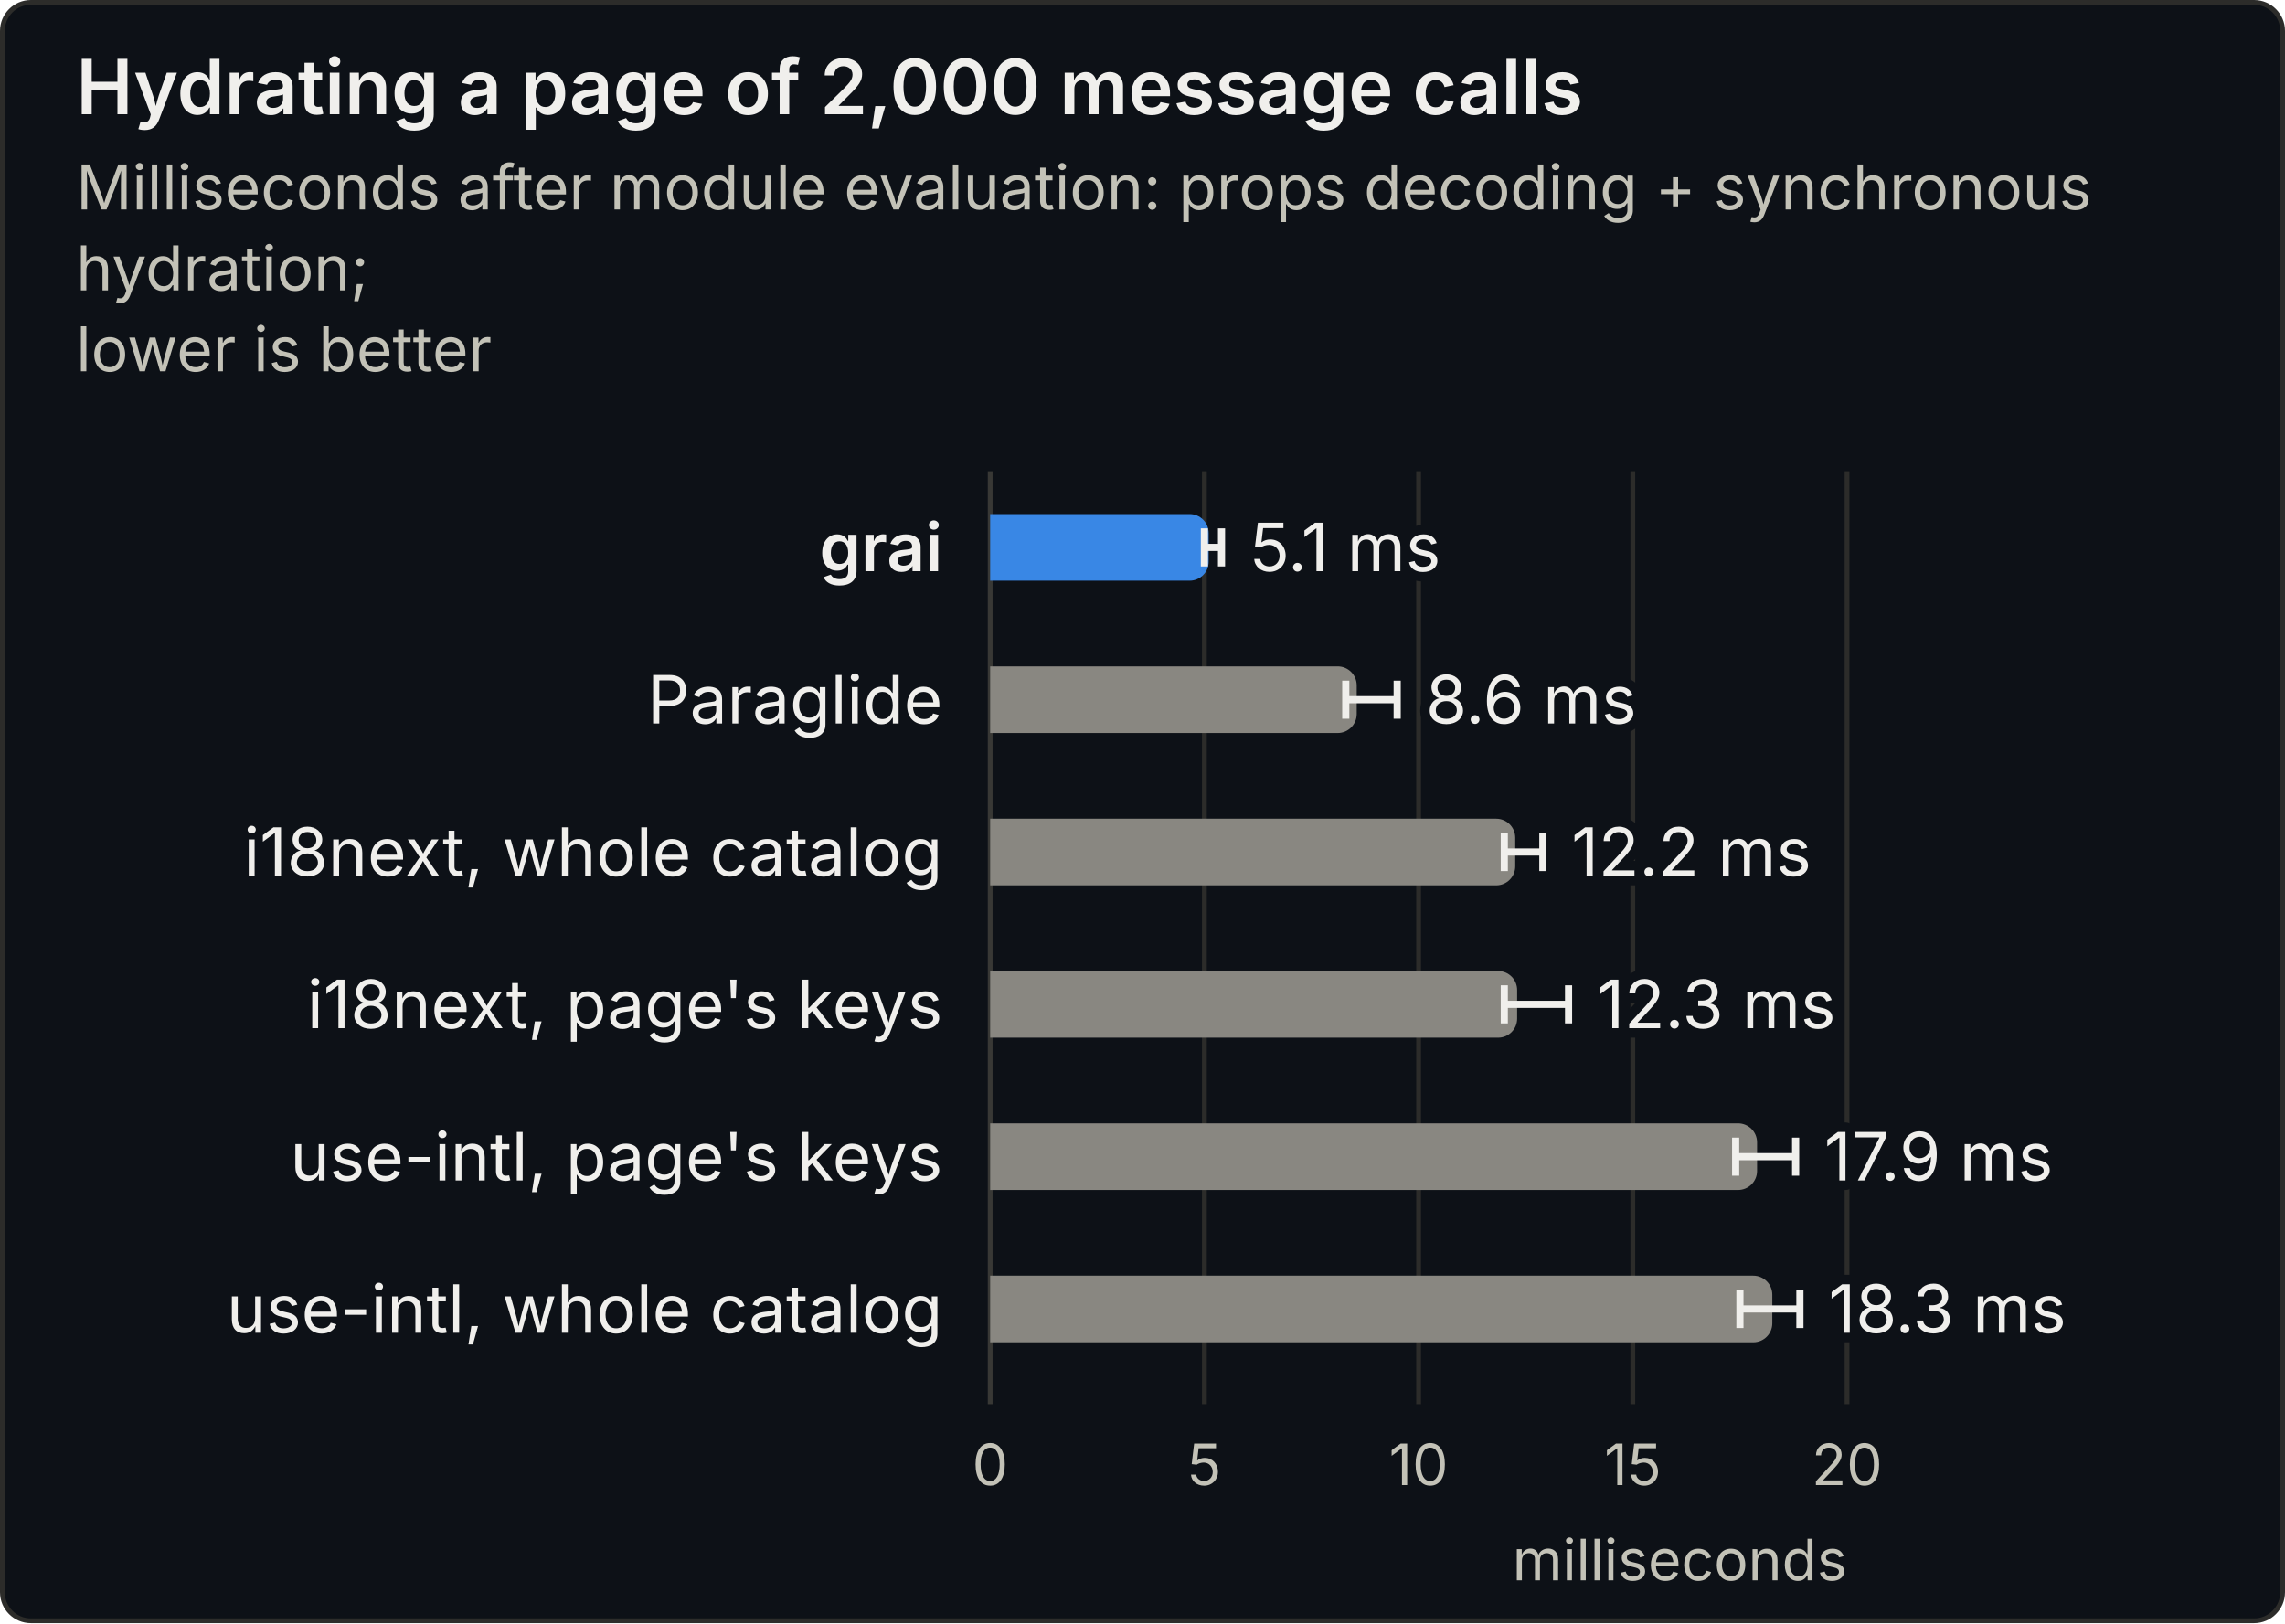
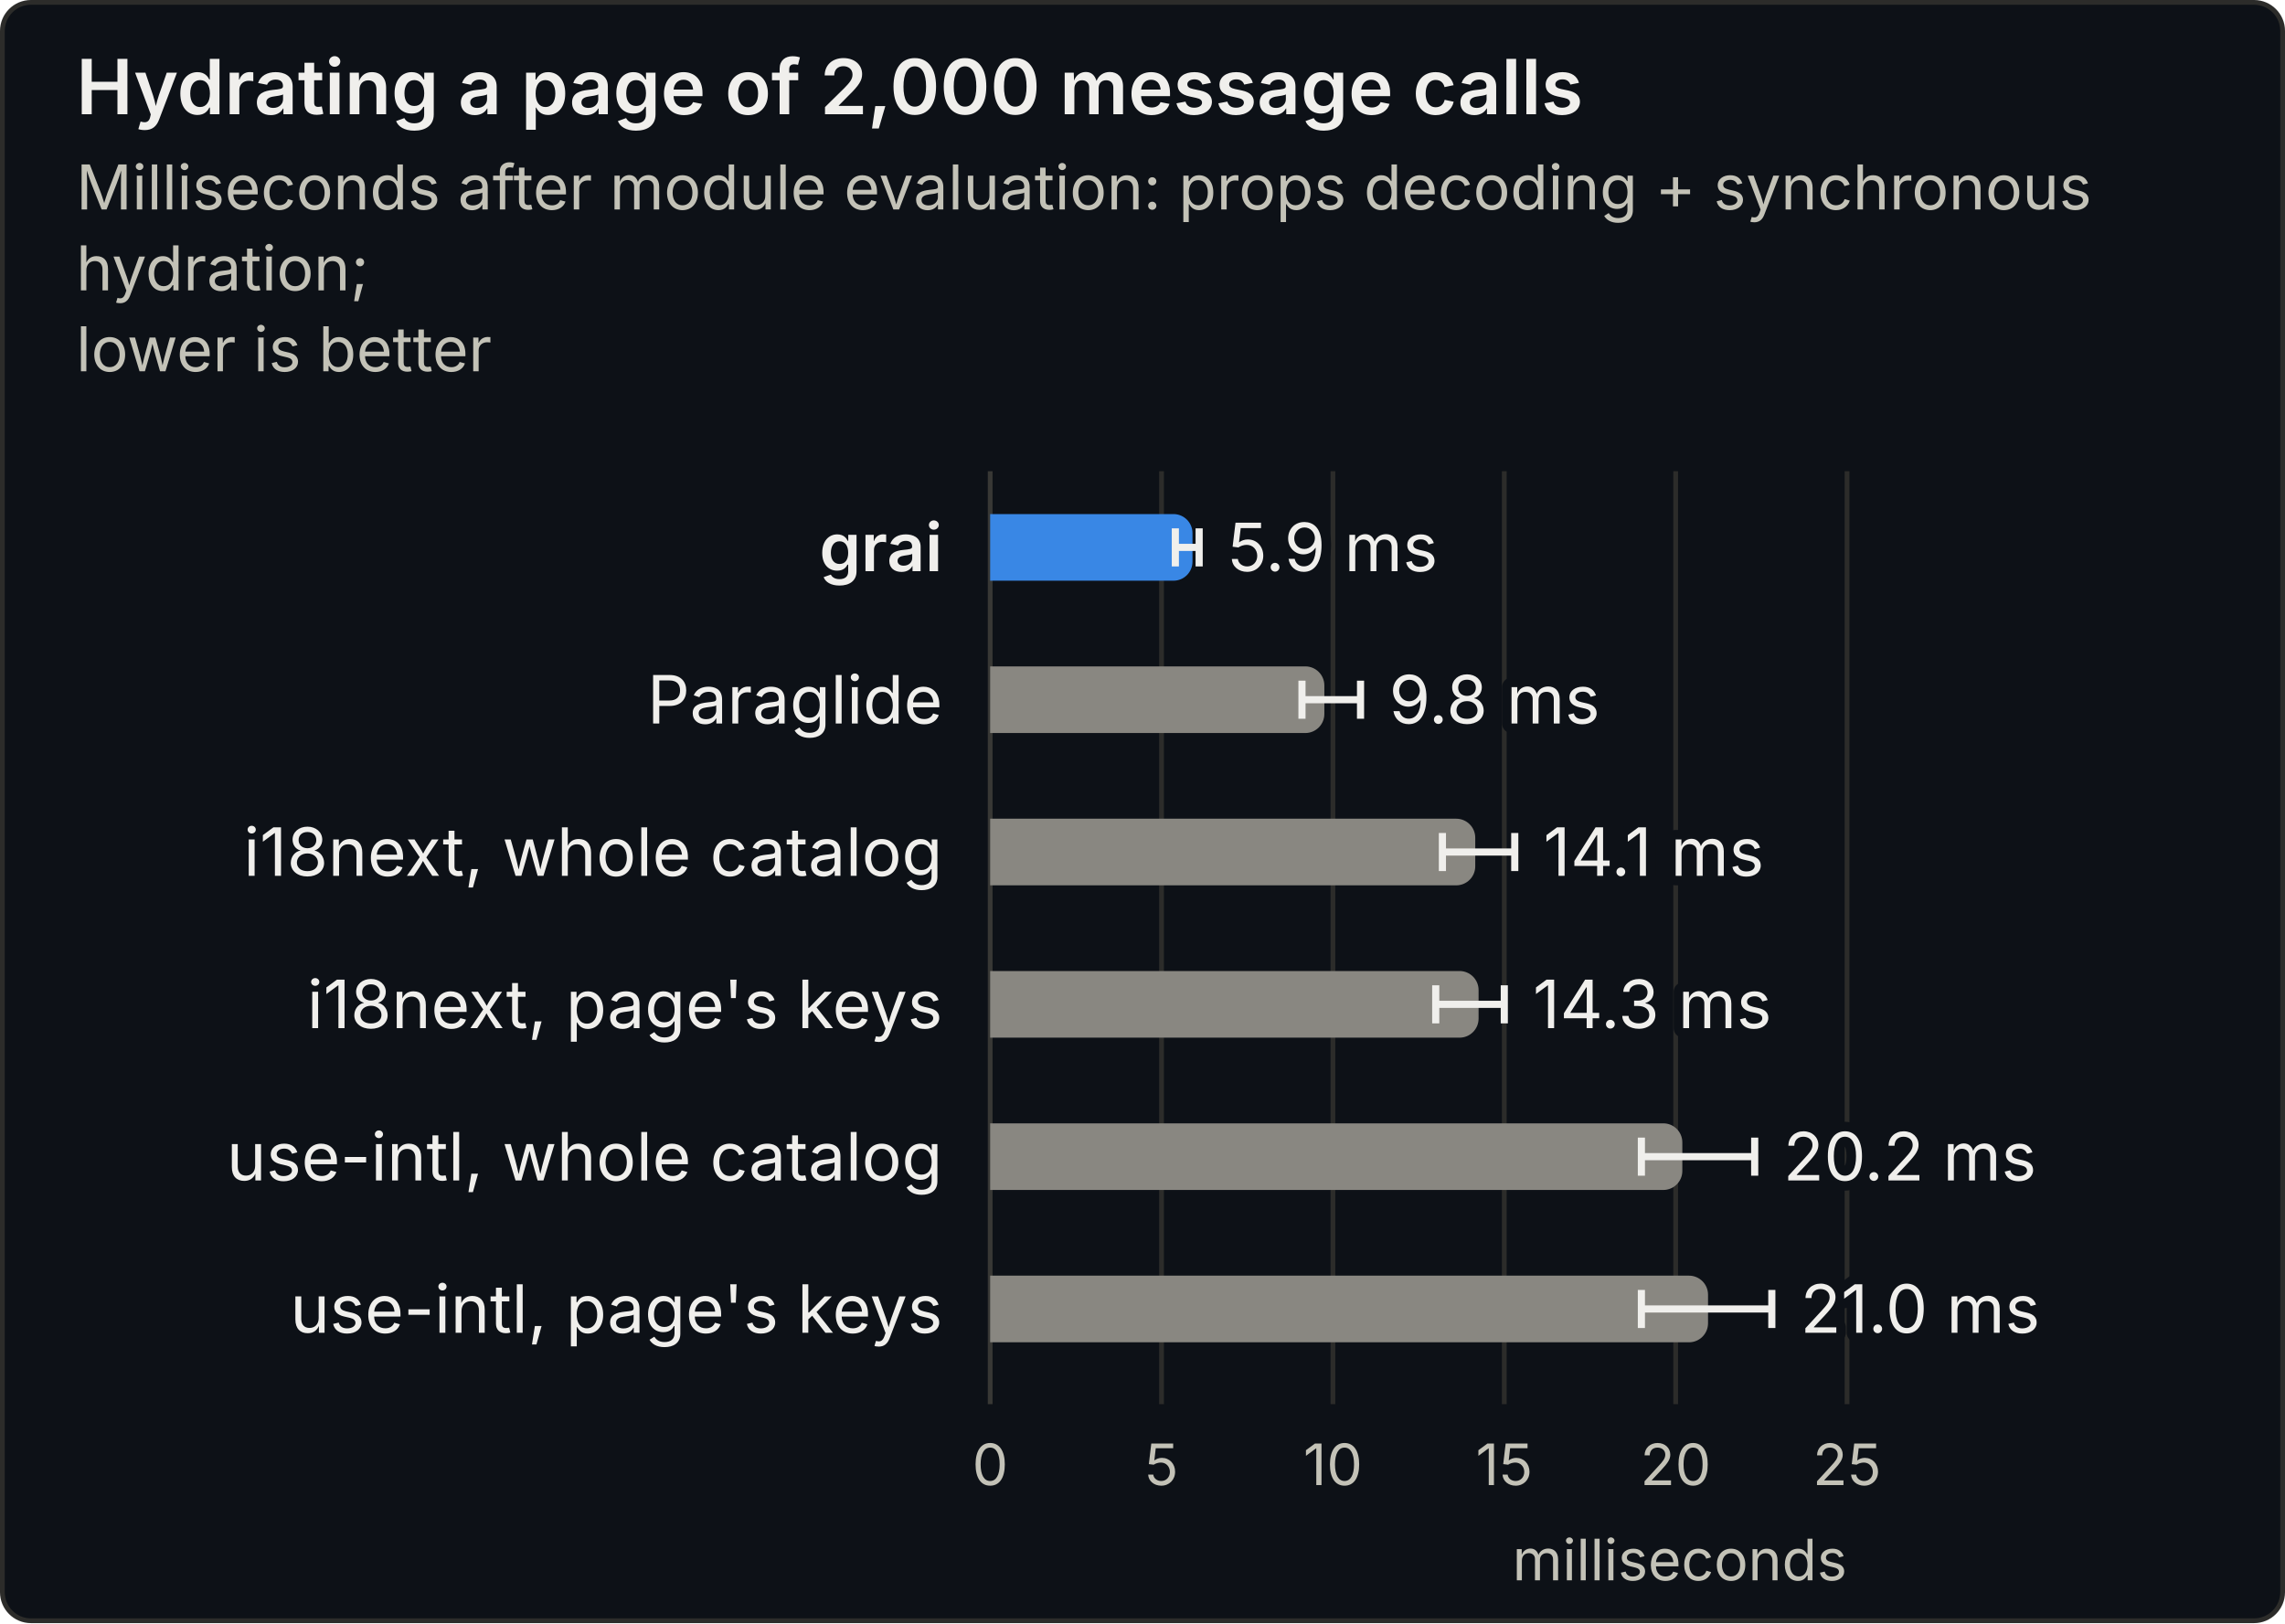
<svg xmlns="http://www.w3.org/2000/svg" viewBox="0 0 480 341" width="480" height="341" font-family="system-ui, -apple-system, 'Segoe UI', sans-serif">
  <rect x="0.5" y="0.5" width="479" height="340" rx="6" fill="#0d1117" stroke="#2c2c2a" />
  <text x="16" y="24" font-size="16" font-weight="600" fill="#f0efec">Hydrating a page of 2,000 message calls</text>
  <text x="16" y="44" font-size="13" fill="#c3c2b7">Milliseconds after module evaluation: props decoding + synchronous</text>
  <text x="16" y="61" font-size="13" fill="#c3c2b7">hydration;</text>
  <text x="16" y="78" font-size="13" fill="#c3c2b7">lower is better</text>
  <line x1="208" y1="99" x2="208" y2="295" stroke="#383835" stroke-width="1" />
  <text x="208" y="312" font-size="12" text-anchor="middle" fill="#c3c2b7" style="font-variant-numeric: tabular-nums">0</text>
-   <line x1="253" y1="99" x2="253" y2="295" stroke="#2c2c2a" stroke-width="1" />
-   <text x="253" y="312" font-size="12" text-anchor="middle" fill="#c3c2b7" style="font-variant-numeric: tabular-nums">5</text>
-   <line x1="298" y1="99" x2="298" y2="295" stroke="#2c2c2a" stroke-width="1" />
-   <text x="298" y="312" font-size="12" text-anchor="middle" fill="#c3c2b7" style="font-variant-numeric: tabular-nums">10</text>
-   <line x1="343" y1="99" x2="343" y2="295" stroke="#2c2c2a" stroke-width="1" />
-   <text x="343" y="312" font-size="12" text-anchor="middle" fill="#c3c2b7" style="font-variant-numeric: tabular-nums">15</text>
+   <line x1="244" y1="99" x2="244" y2="295" stroke="#2c2c2a" stroke-width="1" />
+   <text x="244" y="312" font-size="12" text-anchor="middle" fill="#c3c2b7" style="font-variant-numeric: tabular-nums">5</text>
+   <line x1="280" y1="99" x2="280" y2="295" stroke="#2c2c2a" stroke-width="1" />
+   <text x="280" y="312" font-size="12" text-anchor="middle" fill="#c3c2b7" style="font-variant-numeric: tabular-nums">10</text>
+   <line x1="316" y1="99" x2="316" y2="295" stroke="#2c2c2a" stroke-width="1" />
+   <text x="316" y="312" font-size="12" text-anchor="middle" fill="#c3c2b7" style="font-variant-numeric: tabular-nums">15</text>
+   <line x1="352" y1="99" x2="352" y2="295" stroke="#2c2c2a" stroke-width="1" />
+   <text x="352" y="312" font-size="12" text-anchor="middle" fill="#c3c2b7" style="font-variant-numeric: tabular-nums">20</text>
  <line x1="388" y1="99" x2="388" y2="295" stroke="#2c2c2a" stroke-width="1" />
-   <text x="388" y="312" font-size="12" text-anchor="middle" fill="#c3c2b7" style="font-variant-numeric: tabular-nums">20</text>
+   <text x="388" y="312" font-size="12" text-anchor="middle" fill="#c3c2b7" style="font-variant-numeric: tabular-nums">25</text>
  <text x="198" y="120" font-size="14" text-anchor="end" font-weight="600" fill="#f0efec">grai</text>
-   <path d="M208,108H249.9A4,4 0 0 1 253.9,112V118A4,4 0 0 1 249.9,122H208Z" fill="#3987e5" />
-   <path d="M253,115H256.6M253,111V119M256.6,111V119" stroke="#f0efec" stroke-width="1.5" fill="none" />
-   <text x="262.6" y="120" font-size="14" fill="#f0efec" stroke="#0d1117" stroke-width="4" stroke-linejoin="round" paint-order="stroke" style="font-variant-numeric: tabular-nums">5.1 ms</text>
+   <path d="M208,108H246.5A4,4 0 0 1 250.5,112V118A4,4 0 0 1 246.5,122H208Z" fill="#3987e5" />
+   <path d="M246.9,115H251.9M246.9,111V119M251.9,111V119" stroke="#f0efec" stroke-width="1.5" fill="none" />
+   <text x="257.9" y="120" font-size="14" fill="#f0efec" stroke="#0d1117" stroke-width="4" stroke-linejoin="round" paint-order="stroke" style="font-variant-numeric: tabular-nums">5.9 ms</text>
  <text x="198" y="152" font-size="14" text-anchor="end" fill="#f0efec">Paraglide</text>
-   <path d="M208,140H281A4,4 0 0 1 285,144V150A4,4 0 0 1 281,154H208Z" fill="#898781" />
-   <path d="M282.7,147H293.5M282.7,143V151M293.5,143V151" stroke="#f0efec" stroke-width="1.5" fill="none" />
-   <text x="299.5" y="152" font-size="14" fill="#f0efec" stroke="#0d1117" stroke-width="4" stroke-linejoin="round" paint-order="stroke" style="font-variant-numeric: tabular-nums">8.6 ms</text>
+   <path d="M208,140H274.2A4,4 0 0 1 278.2,144V150A4,4 0 0 1 274.2,154H208Z" fill="#898781" />
+   <path d="M273.5,147H285.8M273.5,143V151M285.8,143V151" stroke="#f0efec" stroke-width="1.5" fill="none" />
+   <text x="291.8" y="152" font-size="14" fill="#f0efec" stroke="#0d1117" stroke-width="4" stroke-linejoin="round" paint-order="stroke" style="font-variant-numeric: tabular-nums">9.8 ms</text>
  <text x="198" y="184" font-size="14" text-anchor="end" fill="#f0efec">i18next, whole catalog</text>
-   <path d="M208,172H314.3A4,4 0 0 1 318.3,176V182A4,4 0 0 1 314.3,186H208Z" fill="#898781" />
-   <path d="M316,179H324.1M316,175V183M324.1,175V183" stroke="#f0efec" stroke-width="1.5" fill="none" />
-   <text x="330.1" y="184" font-size="14" fill="#f0efec" stroke="#0d1117" stroke-width="4" stroke-linejoin="round" paint-order="stroke" style="font-variant-numeric: tabular-nums">12.2 ms</text>
+   <path d="M208,172H305.9A4,4 0 0 1 309.9,176V182A4,4 0 0 1 305.9,186H208Z" fill="#898781" />
+   <path d="M303,179H318.2M303,175V183M318.2,175V183" stroke="#f0efec" stroke-width="1.5" fill="none" />
+   <text x="324.2" y="184" font-size="14" fill="#f0efec" stroke="#0d1117" stroke-width="4" stroke-linejoin="round" paint-order="stroke" style="font-variant-numeric: tabular-nums">14.1 ms</text>
  <text x="198" y="216" font-size="14" text-anchor="end" fill="#f0efec">i18next, page's keys</text>
-   <path d="M208,204H314.7A4,4 0 0 1 318.7,208V214A4,4 0 0 1 314.7,218H208Z" fill="#898781" />
-   <path d="M316,211H329.5M316,207V215M329.5,207V215" stroke="#f0efec" stroke-width="1.5" fill="none" />
-   <text x="335.5" y="216" font-size="14" fill="#f0efec" stroke="#0d1117" stroke-width="4" stroke-linejoin="round" paint-order="stroke" style="font-variant-numeric: tabular-nums">12.3 ms</text>
-   <text x="198" y="248" font-size="14" text-anchor="end" fill="#f0efec">use-intl, page's keys</text>
-   <path d="M208,236H365.1A4,4 0 0 1 369.1,240V246A4,4 0 0 1 365.1,250H208Z" fill="#898781" />
-   <path d="M364.6,243H377.2M364.6,239V247M377.2,239V247" stroke="#f0efec" stroke-width="1.5" fill="none" />
-   <text x="383.2" y="248" font-size="14" fill="#f0efec" stroke="#0d1117" stroke-width="4" stroke-linejoin="round" paint-order="stroke" style="font-variant-numeric: tabular-nums">17.9 ms</text>
-   <text x="198" y="280" font-size="14" text-anchor="end" fill="#f0efec">use-intl, whole catalog</text>
-   <path d="M208,268H368.3A4,4 0 0 1 372.3,272V278A4,4 0 0 1 368.3,282H208Z" fill="#898781" />
-   <path d="M365.5,275H378.1M365.5,271V279M378.1,271V279" stroke="#f0efec" stroke-width="1.5" fill="none" />
-   <text x="384.1" y="280" font-size="14" fill="#f0efec" stroke="#0d1117" stroke-width="4" stroke-linejoin="round" paint-order="stroke" style="font-variant-numeric: tabular-nums">18.3 ms</text>
+   <path d="M208,204H306.6A4,4 0 0 1 310.6,208V214A4,4 0 0 1 306.6,218H208Z" fill="#898781" />
+   <path d="M301.6,211H316M301.6,207V215M316,207V215" stroke="#f0efec" stroke-width="1.5" fill="none" />
+   <text x="322" y="216" font-size="14" fill="#f0efec" stroke="#0d1117" stroke-width="4" stroke-linejoin="round" paint-order="stroke" style="font-variant-numeric: tabular-nums">14.3 ms</text>
+   <text x="198" y="248" font-size="14" text-anchor="end" fill="#f0efec">use-intl, whole catalog</text>
+   <path d="M208,236H349.4A4,4 0 0 1 353.4,240V246A4,4 0 0 1 349.4,250H208Z" fill="#898781" />
+   <path d="M344.8,243H368.6M344.8,239V247M368.6,239V247" stroke="#f0efec" stroke-width="1.5" fill="none" />
+   <text x="374.6" y="248" font-size="14" fill="#f0efec" stroke="#0d1117" stroke-width="4" stroke-linejoin="round" paint-order="stroke" style="font-variant-numeric: tabular-nums">20.2 ms</text>
+   <text x="198" y="280" font-size="14" text-anchor="end" fill="#f0efec">use-intl, page's keys</text>
+   <path d="M208,268H354.8A4,4 0 0 1 358.8,272V278A4,4 0 0 1 354.8,282H208Z" fill="#898781" />
+   <path d="M344.8,275H372.2M344.8,271V279M372.2,271V279" stroke="#f0efec" stroke-width="1.5" fill="none" />
+   <text x="378.2" y="280" font-size="14" fill="#f0efec" stroke="#0d1117" stroke-width="4" stroke-linejoin="round" paint-order="stroke" style="font-variant-numeric: tabular-nums">21.0 ms</text>
  <text x="388" y="332" font-size="12" text-anchor="end" fill="#c3c2b7">milliseconds</text>
</svg>
